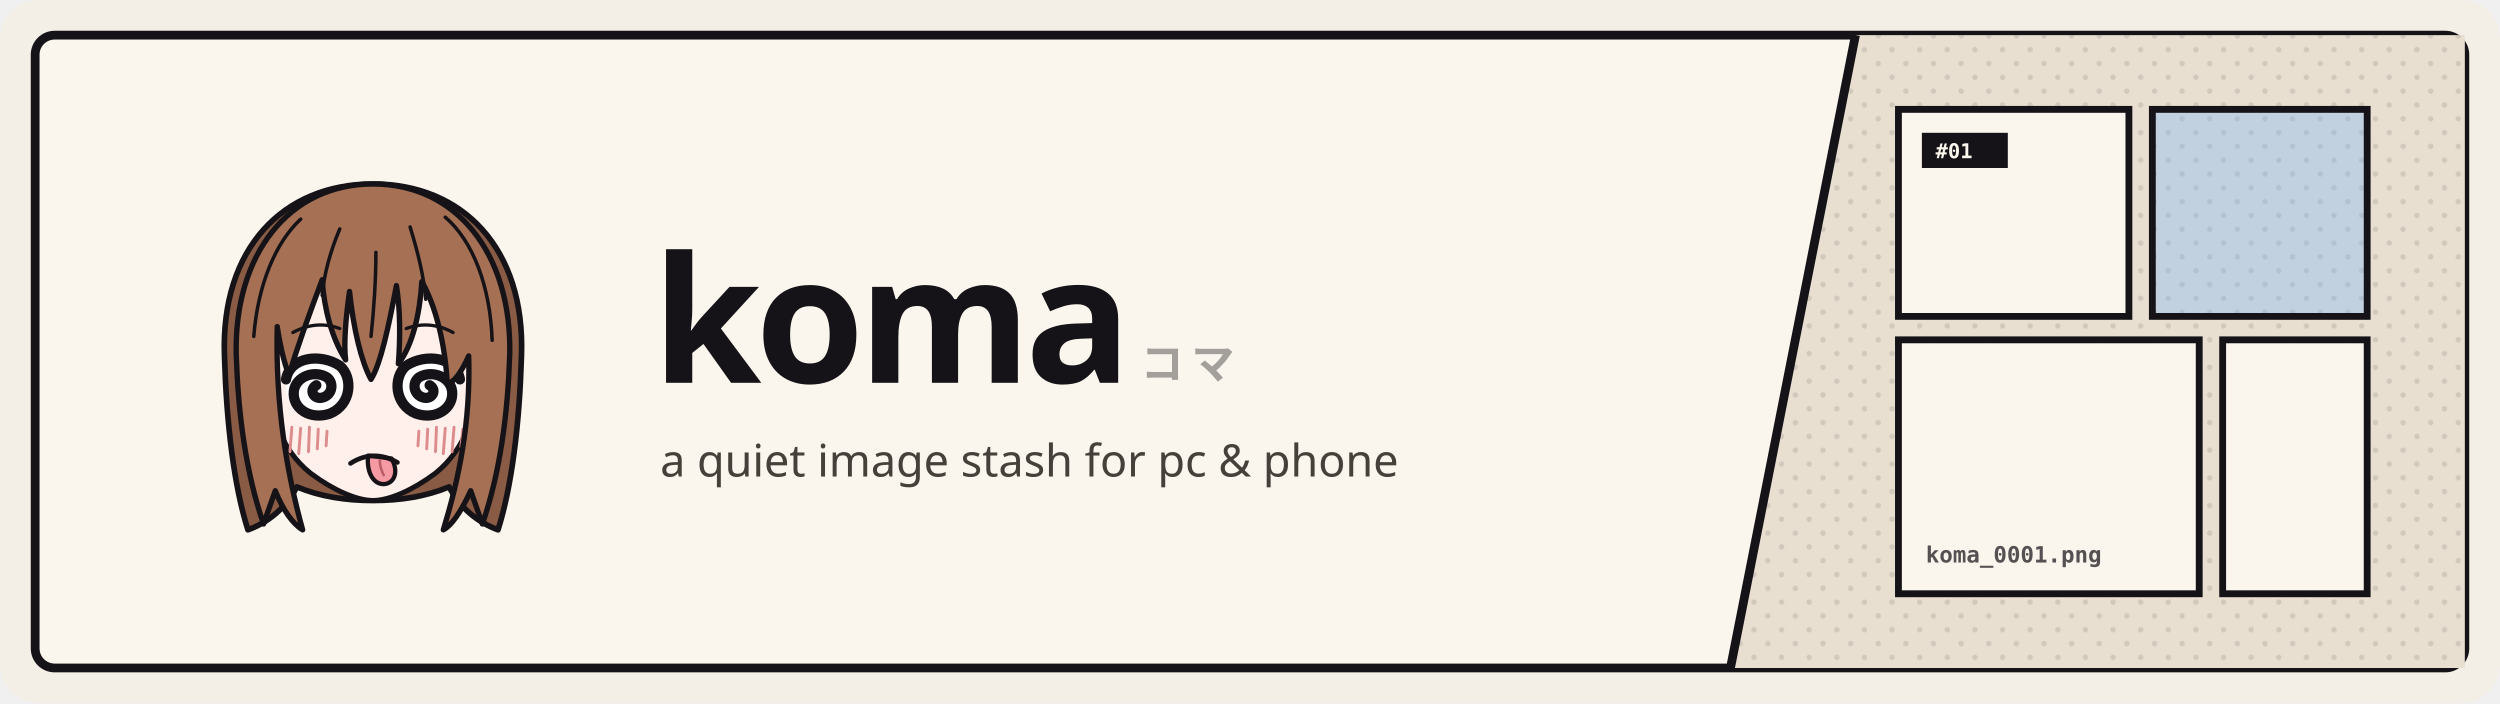
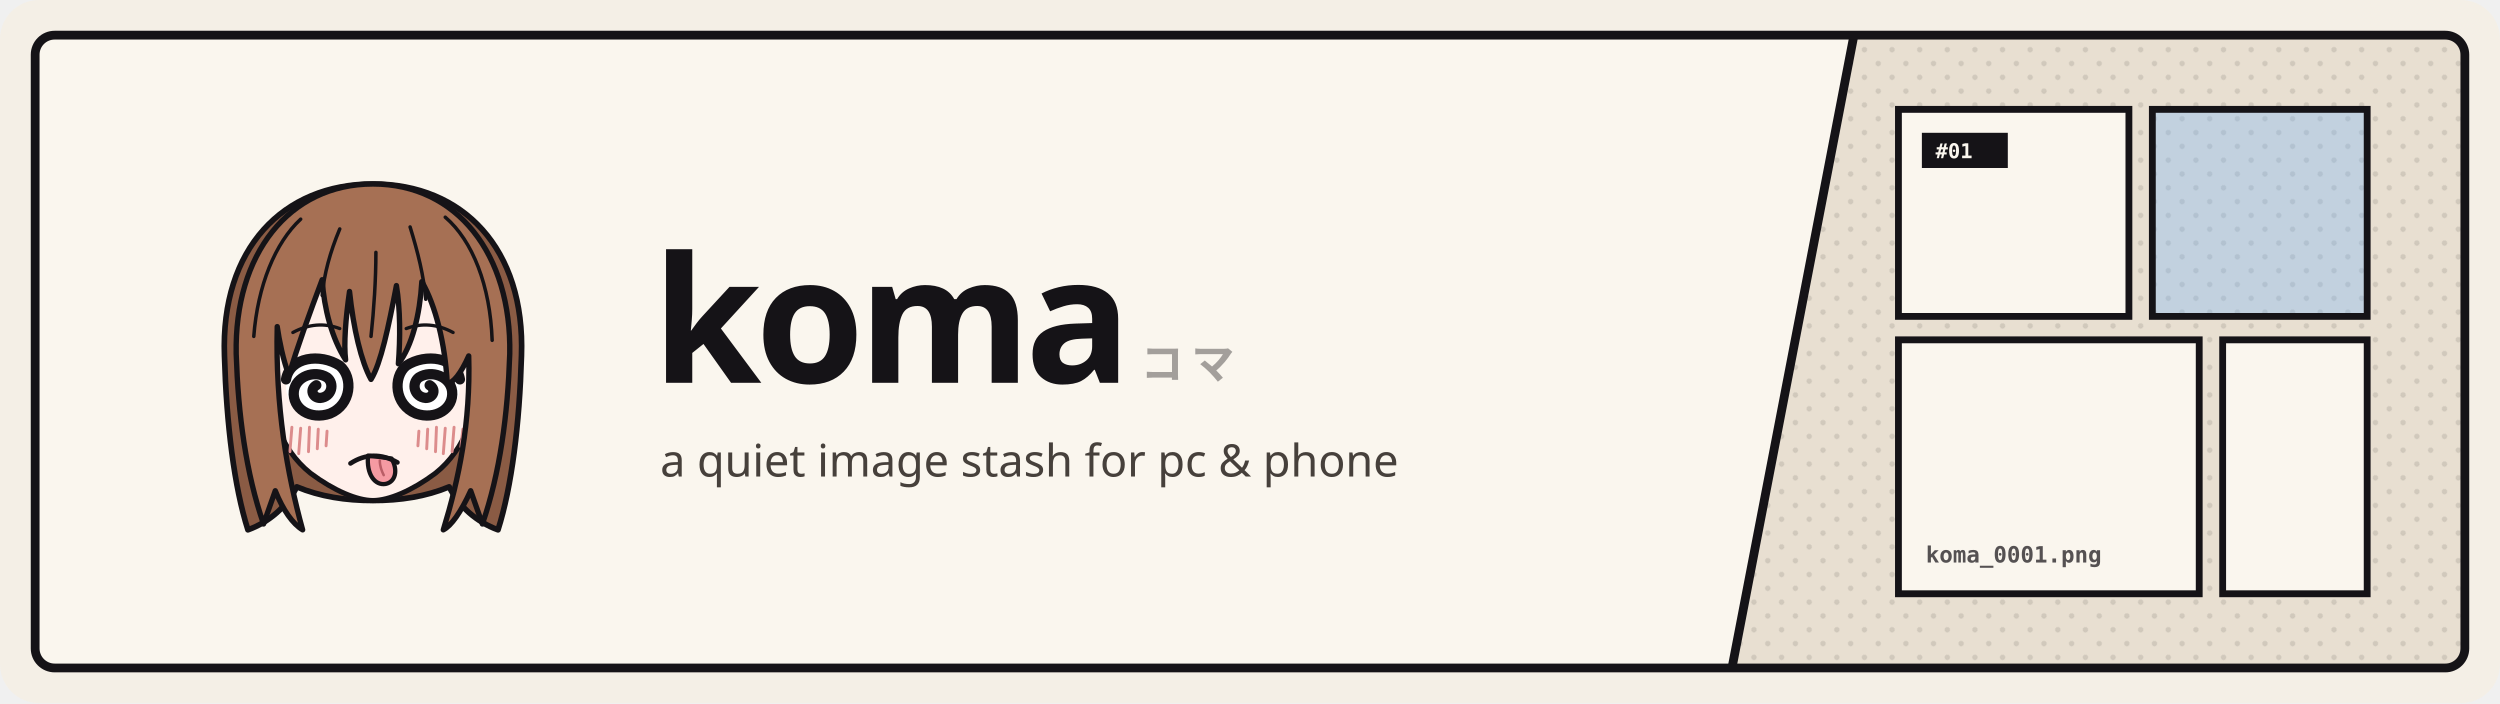
<svg xmlns="http://www.w3.org/2000/svg" viewBox="0 0 1280 360" width="1280" height="360">
  <defs>
    <clipPath id="mangaClip">
      <rect x="0" y="0" width="1280" height="360" rx="20" />
+     </clipPath>
+     <clipPath id="innerFrameClip">
+       <rect x="18" y="18" width="1244" height="324" rx="10" />
    </clipPath>
    <pattern id="screentone" width="10" height="10" patternUnits="userSpaceOnUse" patternTransform="rotate(45)">
      <circle cx="3" cy="3" r="1.4" fill="#151317" fill-opacity="0.11" />
    </pattern>
  </defs>
  <g clip-path="url(#mangaClip)">
    <rect x="0" y="0" width="1280" height="360" fill="#F4EFE6" />
-     <rect x="18" y="18" width="1244" height="324" rx="10" fill="#FAF6EE" stroke="#151317" stroke-width="4.5" />
-     <path d="M950 18 L1262 18 L1262 342 L886 342 Z" fill="#E8DFD1" />
-     <path d="M950 18 L1262 18 L1262 342 L886 342 Z" fill="url(#screentone)" />
-     <line x1="950" y1="18" x2="886" y2="342" stroke="#151317" stroke-width="4.5" />
-     <g transform="translate(972 56)">
-       <rect x="0" y="0" width="118" height="106" fill="#FAF6EE" stroke="#151317" stroke-width="3.5" />
-       <rect x="130" y="0" width="110" height="106" fill="#72B4FA" fill-opacity="0.32" stroke="#151317" stroke-width="3.5" />
-       <rect x="0" y="118" width="154" height="130" fill="#FAF6EE" stroke="#151317" stroke-width="3.5" />
-       <rect x="166" y="118" width="74" height="130" fill="#FAF6EE" stroke="#151317" stroke-width="3.5" />
-       <text x="14" y="232" font-family="JetBrainsMono Nerd Font, Adwaita Mono, monospace" font-size="11.5" font-weight="600" fill="#151317" fill-opacity="0.72">koma_0001.png</text>
-       <rect x="12" y="12" width="44" height="18" fill="#151317" />
-       <text x="19" y="25" font-family="JetBrainsMono Nerd Font, Adwaita Mono, monospace" font-size="10.5" font-weight="700" fill="#FAF6EE">#01</text>
+     <g clip-path="url(#innerFrameClip)">
+       <rect x="18" y="18" width="1244" height="324" fill="#FAF6EE" />
+       <path d="M950 14 L1266 14 L1266 346 L886 346 Z" fill="#E8DFD1" />
+       <path d="M950 14 L1266 14 L1266 346 L886 346 Z" fill="url(#screentone)" />
+       <line x1="950" y1="14" x2="886" y2="346" stroke="#151317" stroke-width="4.5" />
+       <g transform="translate(972 56)">
+         <rect x="0" y="0" width="118" height="106" fill="#FAF6EE" stroke="#151317" stroke-width="3.5" />
+         <rect x="130" y="0" width="110" height="106" fill="#72B4FA" fill-opacity="0.32" stroke="#151317" stroke-width="3.5" />
+         <rect x="0" y="118" width="154" height="130" fill="#FAF6EE" stroke="#151317" stroke-width="3.5" />
+         <rect x="166" y="118" width="74" height="130" fill="#FAF6EE" stroke="#151317" stroke-width="3.5" />
+         <text x="14" y="232" font-family="JetBrainsMono Nerd Font, Adwaita Mono, monospace" font-size="11.5" font-weight="600" fill="#151317" fill-opacity="0.72">koma_0001.png</text>
+         <rect x="12" y="12" width="44" height="18" fill="#151317" />
+         <text x="19" y="25" font-family="JetBrainsMono Nerd Font, Adwaita Mono, monospace" font-size="10.5" font-weight="700" fill="#FAF6EE">#01</text>
+       </g>
    </g>
+     <rect x="18" y="18" width="1244" height="324" rx="10" fill="none" stroke="#151317" stroke-width="4.5" />
    <g transform="translate(86 76) scale(0.41)">
      <g transform="translate(256 264) scale(1.22) translate(-256 -248)">
        <path d="M104 244 C100 134, 164 68, 256 68 C348 68, 412 134, 408 244 C406 314, 398 378, 384 422 C362 414, 344 398, 334 378 C310 388, 284 392, 256 392 C228 392, 202 388, 178 378 C168 398, 150 414, 128 422 C114 378, 106 314, 104 244 Z" fill="#8A5B44" stroke="#151317" stroke-width="5.8" stroke-linejoin="round" />
        <path d="M144 236 C144 166, 190 128, 256 128 C322 128, 368 166, 368 236 C366 300, 350 340, 320 364 C296 382, 272 392, 256 392 C240 392, 216 382, 192 364 C162 340, 146 300, 144 236 Z" fill="#FFF0EB" stroke="#151317" stroke-width="5.2" stroke-linejoin="round" />
        <ellipse cx="198" cy="276" rx="31" ry="29" fill="#FFFFFF" />
        <ellipse cx="314" cy="276" rx="31" ry="29" fill="#FFFFFF" />
        <path d="M167 268 C171 245, 202 241, 222 254 C236 266, 234 294, 212 303 C192 310, 173 298, 175 280 C177 265, 196 258, 209 266 C217 272, 214 286, 202 287 C194 287, 191 278, 198 274" fill="none" stroke="#151317" stroke-width="10.5" stroke-linecap="round" stroke-linejoin="round" />
        <path d="M345 268 C341 245, 310 241, 290 254 C276 266, 278 294, 300 303 C320 310, 339 298, 337 280 C335 265, 316 258, 303 266 C295 272, 298 286, 310 287 C318 287, 321 278, 314 274" fill="none" stroke="#151317" stroke-width="10.5" stroke-linecap="round" stroke-linejoin="round" />
        <g stroke="#DC8C8C" stroke-width="3" stroke-linecap="round">
          <line x1="164" y1="319" x2="162" y2="337" />
          <line x1="173" y1="317" x2="171" y2="342" />
          <line x1="182" y1="318" x2="180" y2="344" />
          <line x1="191" y1="317" x2="190" y2="342" />
          <line x1="200" y1="319" x2="199" y2="339" />
          <line x1="209" y1="321" x2="208" y2="336" />
          <line x1="303" y1="321" x2="302" y2="336" />
          <line x1="312" y1="319" x2="311" y2="339" />
          <line x1="321" y1="317" x2="320" y2="342" />
          <line x1="330" y1="318" x2="328" y2="344" />
          <line x1="339" y1="317" x2="337" y2="342" />
          <line x1="348" y1="319" x2="346" y2="337" />
        </g>
        <path d="M251 346 C249 365, 258 377, 269 375 C279 373, 282 361, 275 349 Z" fill="#F59AA2" stroke="#151317" stroke-width="4.4" stroke-linejoin="round" />
        <path d="M263 351 C263 357, 265 362, 267 366" fill="none" stroke="#B95D66" stroke-width="2.6" stroke-linecap="round" />
        <path d="M233 354 Q256 339 281 353" fill="none" stroke="#151317" stroke-width="4.8" stroke-linecap="round" />
        <path d="M116 242 C114 140, 170 68, 256 68 C342 68, 398 140, 396 242 C394 304, 386 364, 368 416 L356 382 C346 404, 336 418, 328 422 C344 370, 356 312, 354 244 C346 262, 338 272, 332 272 C330 232, 320 192, 306 168 C304 202, 296 234, 282 252 C284 226, 284 196, 280 172 C272 214, 264 252, 254 268 C244 250, 236 216, 232 178 C228 206, 226 232, 228 248 C214 226, 206 196, 204 166 C192 198, 178 236, 170 264 C164 248, 160 228, 158 214 C156 296, 168 364, 184 422 C174 416, 164 402, 156 382 L144 416 C126 364, 118 304, 116 242 Z" fill="#A67054" stroke="#151317" stroke-width="5.5" stroke-linejoin="round" />
        <g fill="none" stroke="#151317" stroke-width="3.6" stroke-linecap="round">
          <path d="M182 104 C156 128, 138 172, 134 224" />
          <path d="M222 114 C212 138, 206 160, 204 182" />
          <path d="M259 138 C259 166, 257 196, 254 224" />
          <path d="M294 112 C302 138, 308 162, 310 186" />
          <path d="M330 102 C358 126, 376 172, 378 228" />
        </g>
        <path d="M174 220 Q198 207 222 216" fill="none" stroke="#151317" stroke-width="3.4" stroke-linecap="round" />
        <path d="M290 216 Q314 207 338 220" fill="none" stroke="#151317" stroke-width="3.4" stroke-linecap="round" />
      </g>
    </g>
    <text x="334" y="196" font-family="Space Grotesk, Adwaita Sans, sans-serif" font-weight="700" font-size="90" letter-spacing="-3" fill="#151317">koma</text>
    <text x="584" y="194" font-family="Noto Sans CJK JP, sans-serif" font-weight="700" font-size="22" letter-spacing="4" fill="#151317" fill-opacity="0.38">コマ</text>
    <text x="338" y="244" font-family="Adwaita Sans, sans-serif" font-weight="500" font-size="23" fill="#46403B">a quiet image stash for pc &amp; phone</text>
  </g>
</svg>
